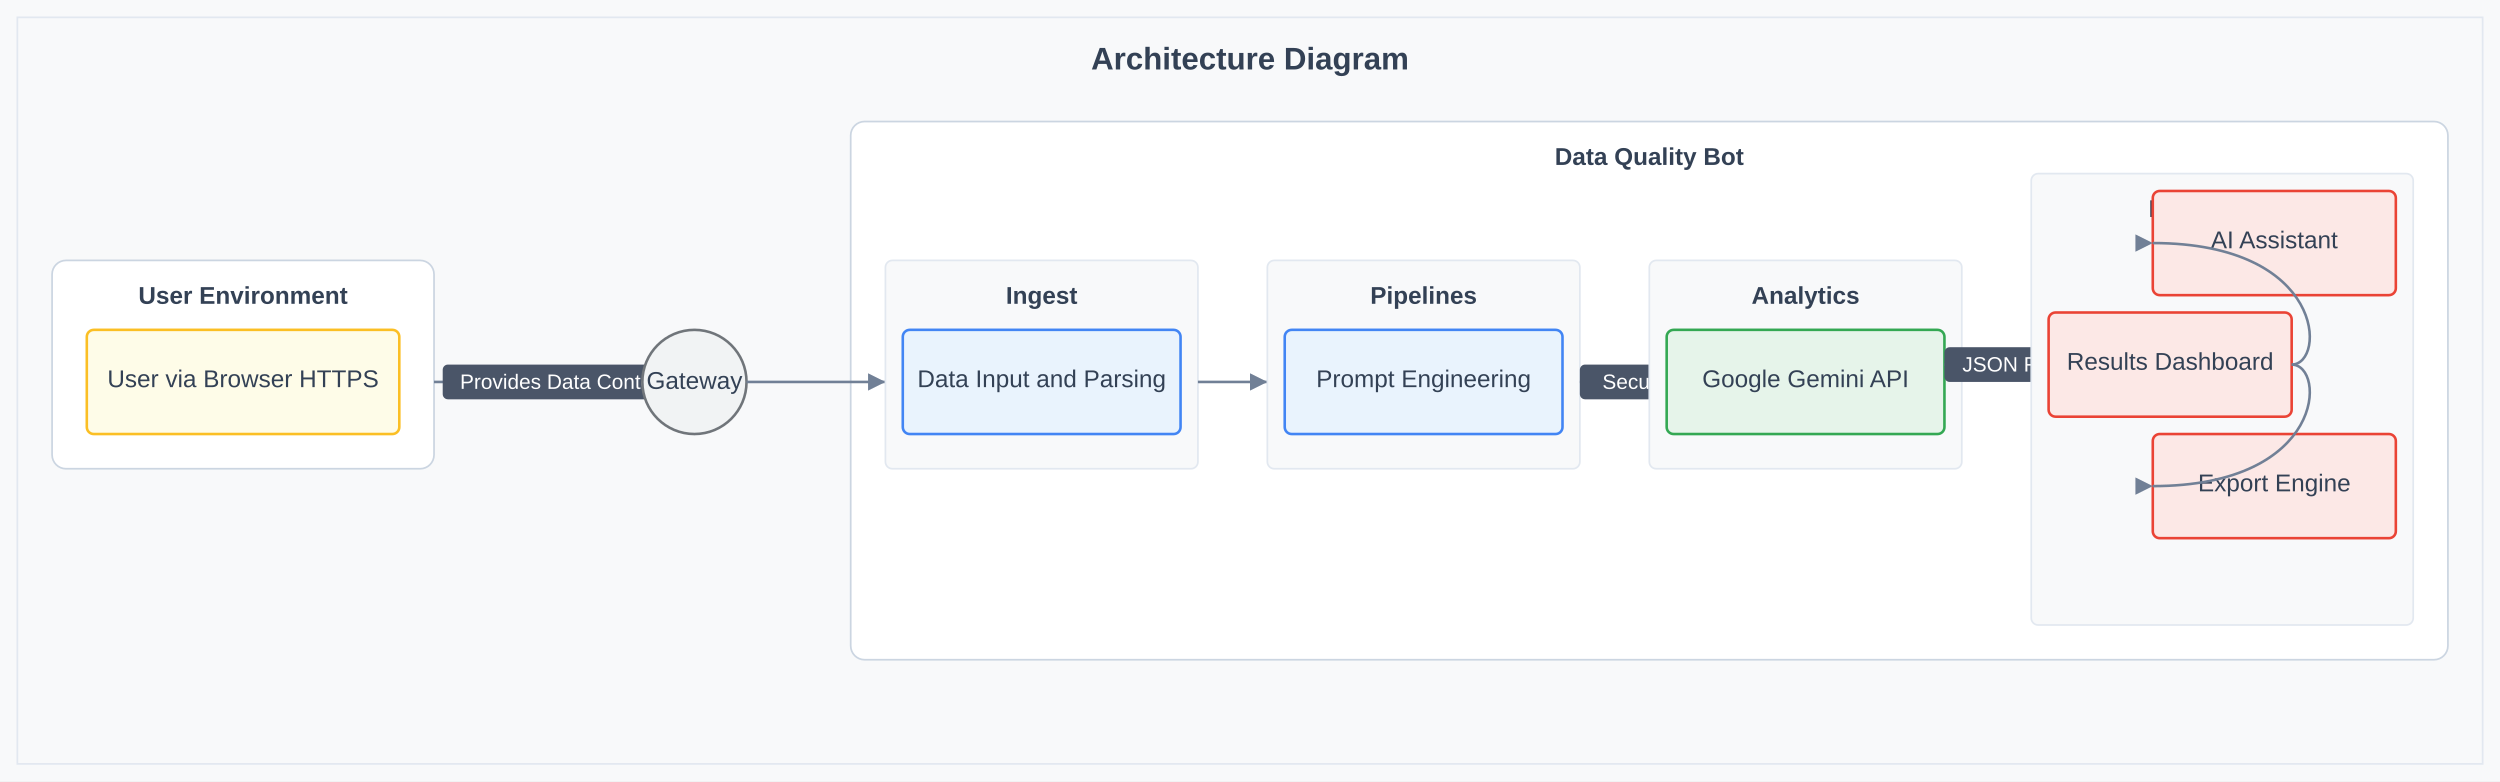
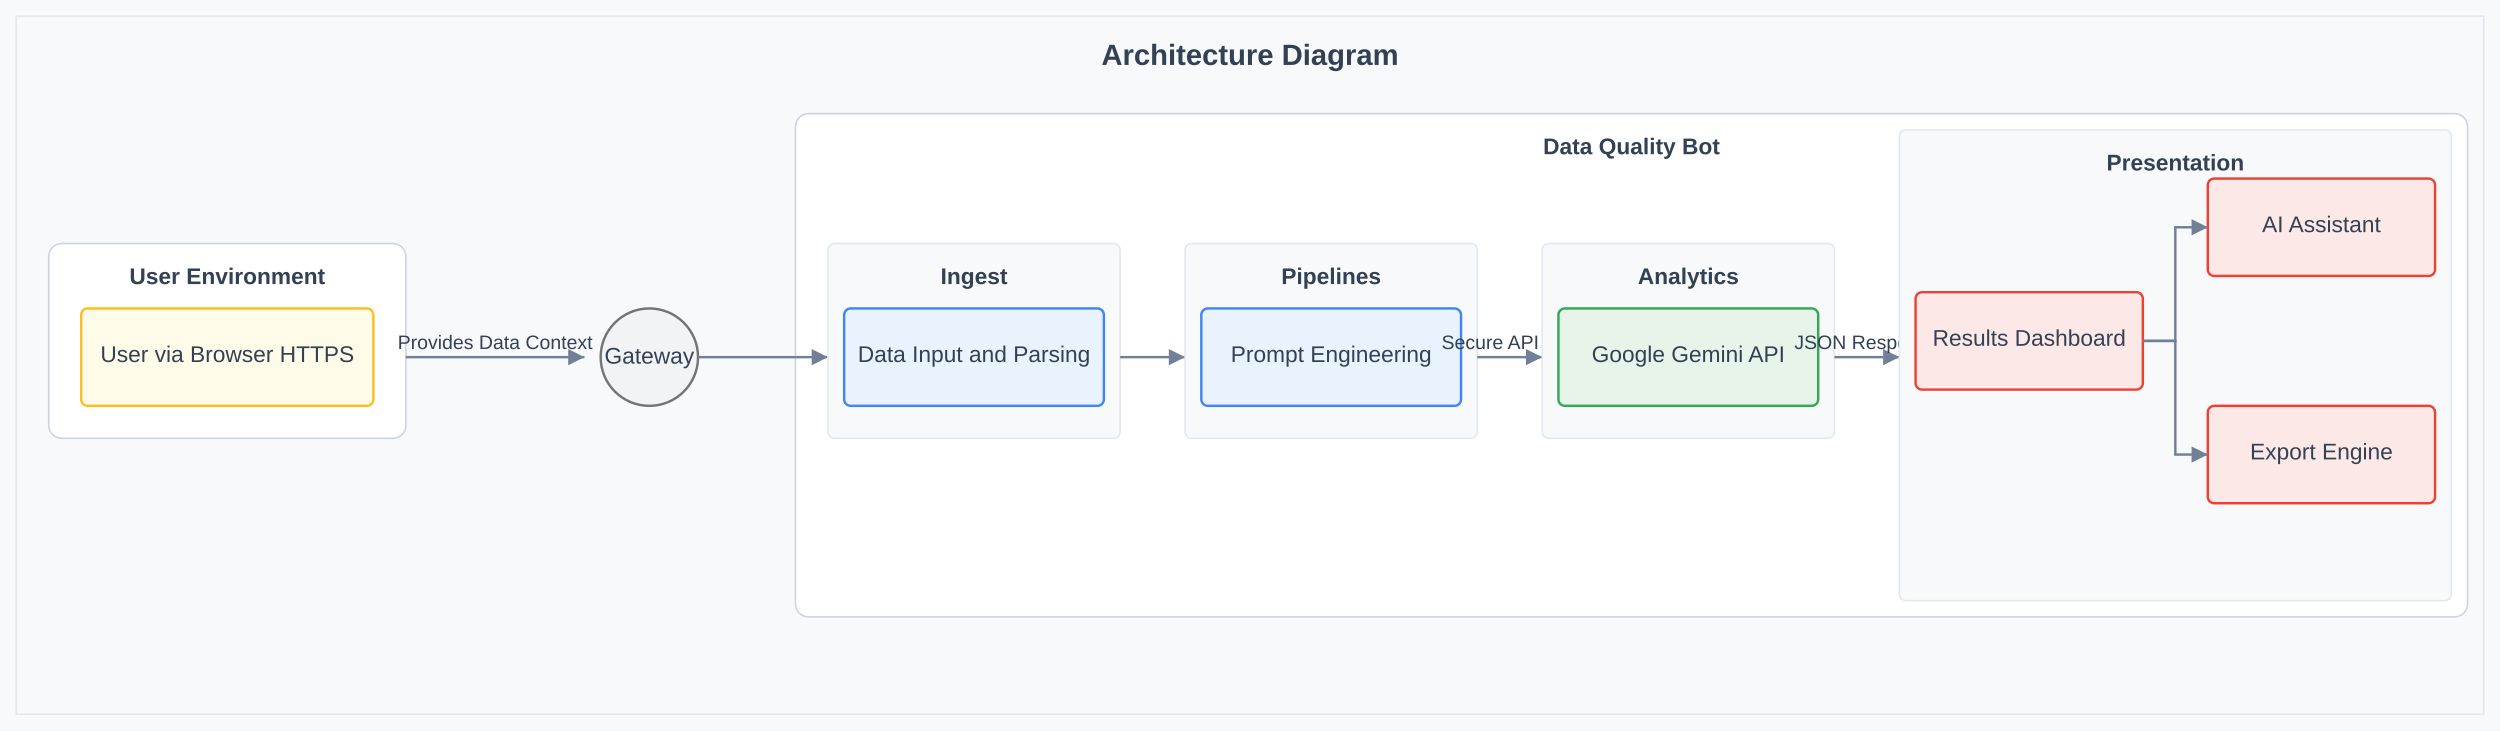
- <svg xmlns="http://www.w3.org/2000/svg" width="100%" viewBox="0 0 1440 450" font-family="'Segoe UI', Arial, sans-serif" font-size="14">
-   <rect x="0" y="0" width="1440" height="450" fill="#f8f9fa" />
-   <rect x="10" y="10" width="1420" height="430" fill="none" stroke="#e2e8f0" />
-   <text x="720" y="40" text-anchor="middle" font-size="18" font-weight="bold" fill="#334155">Architecture Diagram</text>
+ <svg xmlns="http://www.w3.org/2000/svg" width="100%" viewBox="0 0 1540 450" font-family="'Segoe UI', Arial, sans-serif" font-size="14">
+   <rect x="0" y="0" width="1540" height="450" fill="#f8f9fa" />
+   <rect x="10" y="10" width="1520" height="430" fill="none" stroke="#e2e8f0" />
+   <text x="770" y="40" text-anchor="middle" font-size="18" font-weight="bold" fill="#334155">Architecture Diagram</text>
  <g>
    <rect x="30" y="150" width="220" height="120" fill="#ffffff" stroke="#cbd5e1" rx="8" />
    <text x="140" y="175" text-anchor="middle" font-weight="bold" fill="#334155">User Environment</text>
    <rect x="50" y="190" width="180" height="60" fill="#fefce8" stroke="#fbbf24" stroke-width="1.5" rx="4" />
    <text x="140" y="223" text-anchor="middle" fill="#334155">User via Browser HTTPS</text>
  </g>
  <g>
    <line x1="250" y1="220" x2="360" y2="220" stroke="#718096" stroke-width="1.5" />
    <path d="M 360 220 l -10 -5 v 10 z" fill="#718096" />
-     <rect x="255" y="210" width="140" height="20" fill="#4a5568" rx="3" />
-     <text x="325" y="224" text-anchor="middle" fill="white" font-size="12">Provides Data Context</text>
+     <text x="305" y="215" text-anchor="middle" fill="#334155" font-size="12">Provides Data Context</text>
  </g>
  <g>
    <circle cx="400" cy="220" r="30" fill="#f1f3f4" stroke="#70757a" stroke-width="1.5" />
    <text x="400" y="224" text-anchor="middle" fill="#334155">Gateway</text>
  </g>
  <g>
-     <rect x="490" y="70" width="920" height="310" fill="#ffffff" stroke="#cbd5e1" rx="8" />
-     <text x="950" y="95" text-anchor="middle" font-weight="bold" fill="#334155">Data Quality Bot</text>
-     <g>
-       <line x1="430" y1="220" x2="510" y2="220" stroke="#718096" stroke-width="1.5" />
-       <path d="M 510 220 l -10 -5 v 10 z" fill="#718096" />
-     </g>
+     <rect x="490" y="70" width="1030" height="310" fill="#ffffff" stroke="#cbd5e1" rx="8" />
+     <text x="1005" y="95" text-anchor="middle" font-weight="bold" fill="#334155">Data Quality Bot</text>
+     <line x1="430" y1="220" x2="510" y2="220" stroke="#718096" stroke-width="1.5" />
+     <path d="M 510 220 l -10 -5 v 10 z" fill="#718096" />
    <g>
      <rect x="510" y="150" width="180" height="120" fill="#f8f9fa" stroke="#e2e8f0" rx="4" />
      <text x="600" y="175" text-anchor="middle" font-weight="bold" fill="#334155">Ingest</text>
      <rect x="520" y="190" width="160" height="60" fill="#e9f3fd" stroke="#4285f4" stroke-width="1.5" rx="4" />
      <text x="600" y="223" text-anchor="middle" fill="#334155">Data Input and Parsing</text>
    </g>
    <line x1="690" y1="220" x2="730" y2="220" stroke="#718096" stroke-width="1.5" />
    <path d="M 730 220 l -10 -5 v 10 z" fill="#718096" />
    <g>
      <rect x="730" y="150" width="180" height="120" fill="#f8f9fa" stroke="#e2e8f0" rx="4" />
      <text x="820" y="175" text-anchor="middle" font-weight="bold" fill="#334155">Pipelines</text>
      <rect x="740" y="190" width="160" height="60" fill="#e9f3fd" stroke="#4285f4" stroke-width="1.5" rx="4" />
      <text x="820" y="223" text-anchor="middle" fill="#334155">Prompt Engineering</text>
    </g>
    <g>
      <line x1="910" y1="220" x2="950" y2="220" stroke="#718096" stroke-width="1.5" />
      <path d="M 950 220 l -10 -5 v 10 z" fill="#718096" />
-       <rect x="910" y="210" width="110" height="20" fill="#4a5568" rx="3" />
-       <text x="965" y="224" text-anchor="middle" fill="white" font-size="12">Secure API Call</text>
+       <text x="930" y="215" text-anchor="middle" fill="#334155" font-size="12">Secure API Call</text>
    </g>
    <g>
      <rect x="950" y="150" width="180" height="120" fill="#f8f9fa" stroke="#e2e8f0" rx="4" />
      <text x="1040" y="175" text-anchor="middle" font-weight="bold" fill="#334155">Analytics</text>
      <rect x="960" y="190" width="160" height="60" fill="#e6f4ea" stroke="#34a853" stroke-width="1.5" rx="4" />
      <text x="1040" y="223" text-anchor="middle" fill="#334155">Google Gemini API</text>
    </g>
    <g>
-       <line x1="1120" y1="210" x2="1180" y2="210" stroke="#718096" stroke-width="1.5" />
-       <path d="M 1180 210 l -10 -5 v 10 z" fill="#718096" />
-       <rect x="1120" y="200" width="110" height="20" fill="#4a5568" rx="3" />
-       <text x="1175" y="214" text-anchor="middle" fill="white" font-size="12">JSON Response</text>
+       <line x1="1130" y1="220" x2="1170" y2="220" stroke="#718096" stroke-width="1.5" />
+       <path d="M 1170 220 l -10 -5 v 10 z" fill="#718096" />
+       <text x="1150" y="215" text-anchor="middle" fill="#334155" font-size="12">JSON Response</text>
    </g>
    <g>
-       <rect x="1170" y="100" width="220" height="260" fill="#f8f9fa" stroke="#e2e8f0" rx="4" />
-       <text x="1280" y="125" text-anchor="middle" font-weight="bold" fill="#334155">Presentation</text>
+       <rect x="1170" y="80" width="340" height="290" fill="#f8f9fa" stroke="#e2e8f0" rx="4" />
+       <text x="1340" y="105" text-anchor="middle" font-weight="bold" fill="#334155">Presentation</text>
      <rect x="1180" y="180" width="140" height="60" fill="#fce8e6" stroke="#ea4335" stroke-width="1.5" rx="4" />
      <text x="1250" y="213" text-anchor="middle" fill="#334155">Results Dashboard</text>
-       <rect x="1240" y="110" width="140" height="60" fill="#fce8e6" stroke="#ea4335" stroke-width="1.5" rx="4" />
-       <text x="1310" y="143" text-anchor="middle" fill="#334155">AI Assistant</text>
-       <rect x="1240" y="250" width="140" height="60" fill="#fce8e6" stroke="#ea4335" stroke-width="1.5" rx="4" />
-       <text x="1310" y="283" text-anchor="middle" fill="#334155">Export Engine</text>
-       <path d="M 1320 210 C 1340 210, 1340 140, 1240 140" stroke="#718096" stroke-width="1.5" fill="none" />
-       <path d="M 1240 140 l -10 -5 v 10 z" fill="#718096" />
-       <path d="M 1320 210 C 1340 210, 1340 280, 1240 280" stroke="#718096" stroke-width="1.5" fill="none" />
-       <path d="M 1240 280 l -10 -5 v 10 z" fill="#718096" />
+       <rect x="1360" y="110" width="140" height="60" fill="#fce8e6" stroke="#ea4335" stroke-width="1.5" rx="4" />
+       <text x="1430" y="143" text-anchor="middle" fill="#334155">AI Assistant</text>
+       <rect x="1360" y="250" width="140" height="60" fill="#fce8e6" stroke="#ea4335" stroke-width="1.5" rx="4" />
+       <text x="1430" y="283" text-anchor="middle" fill="#334155">Export Engine</text>
+       <path d="M 1320 210 L 1340 210 L 1340 140 L 1360 140" stroke="#718096" stroke-width="1.5" fill="none" />
+       <path d="M 1360 140 l -10 -5 v 10 z" fill="#718096" />
+       <path d="M 1320 210 L 1340 210 L 1340 280 L 1360 280" stroke="#718096" stroke-width="1.5" fill="none" />
+       <path d="M 1360 280 l -10 -5 v 10 z" fill="#718096" />
    </g>
  </g>
</svg>
